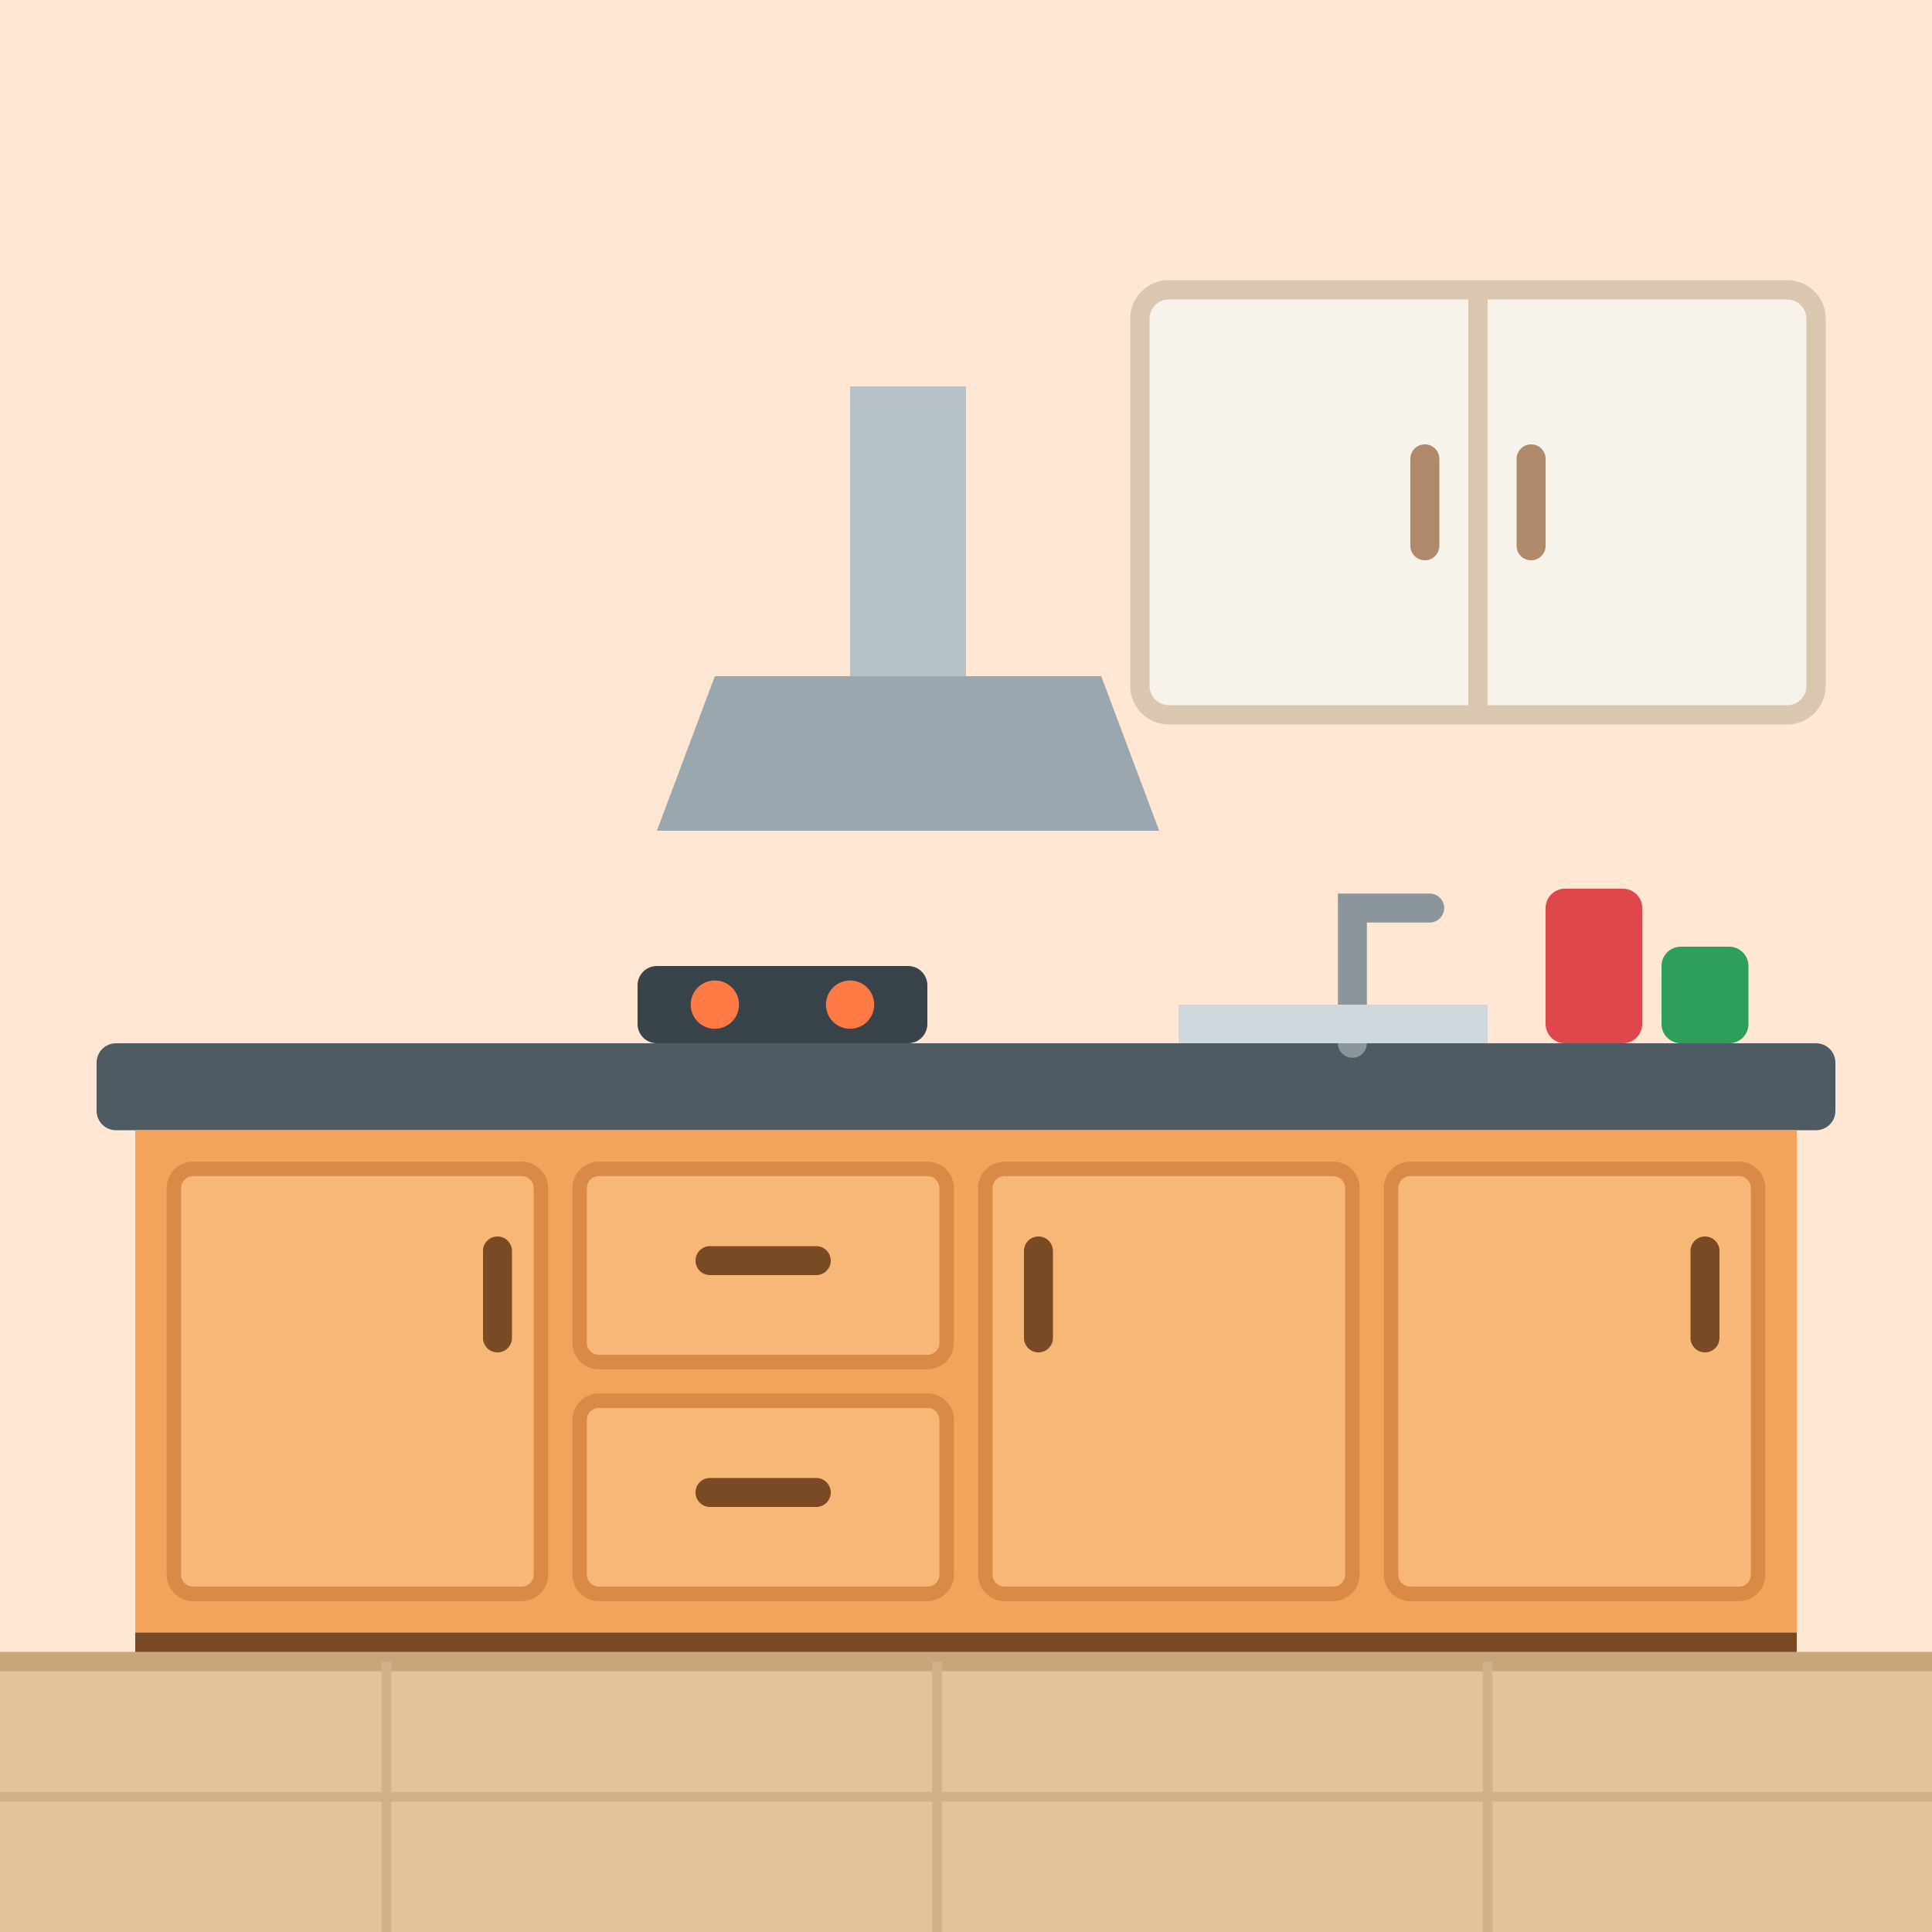
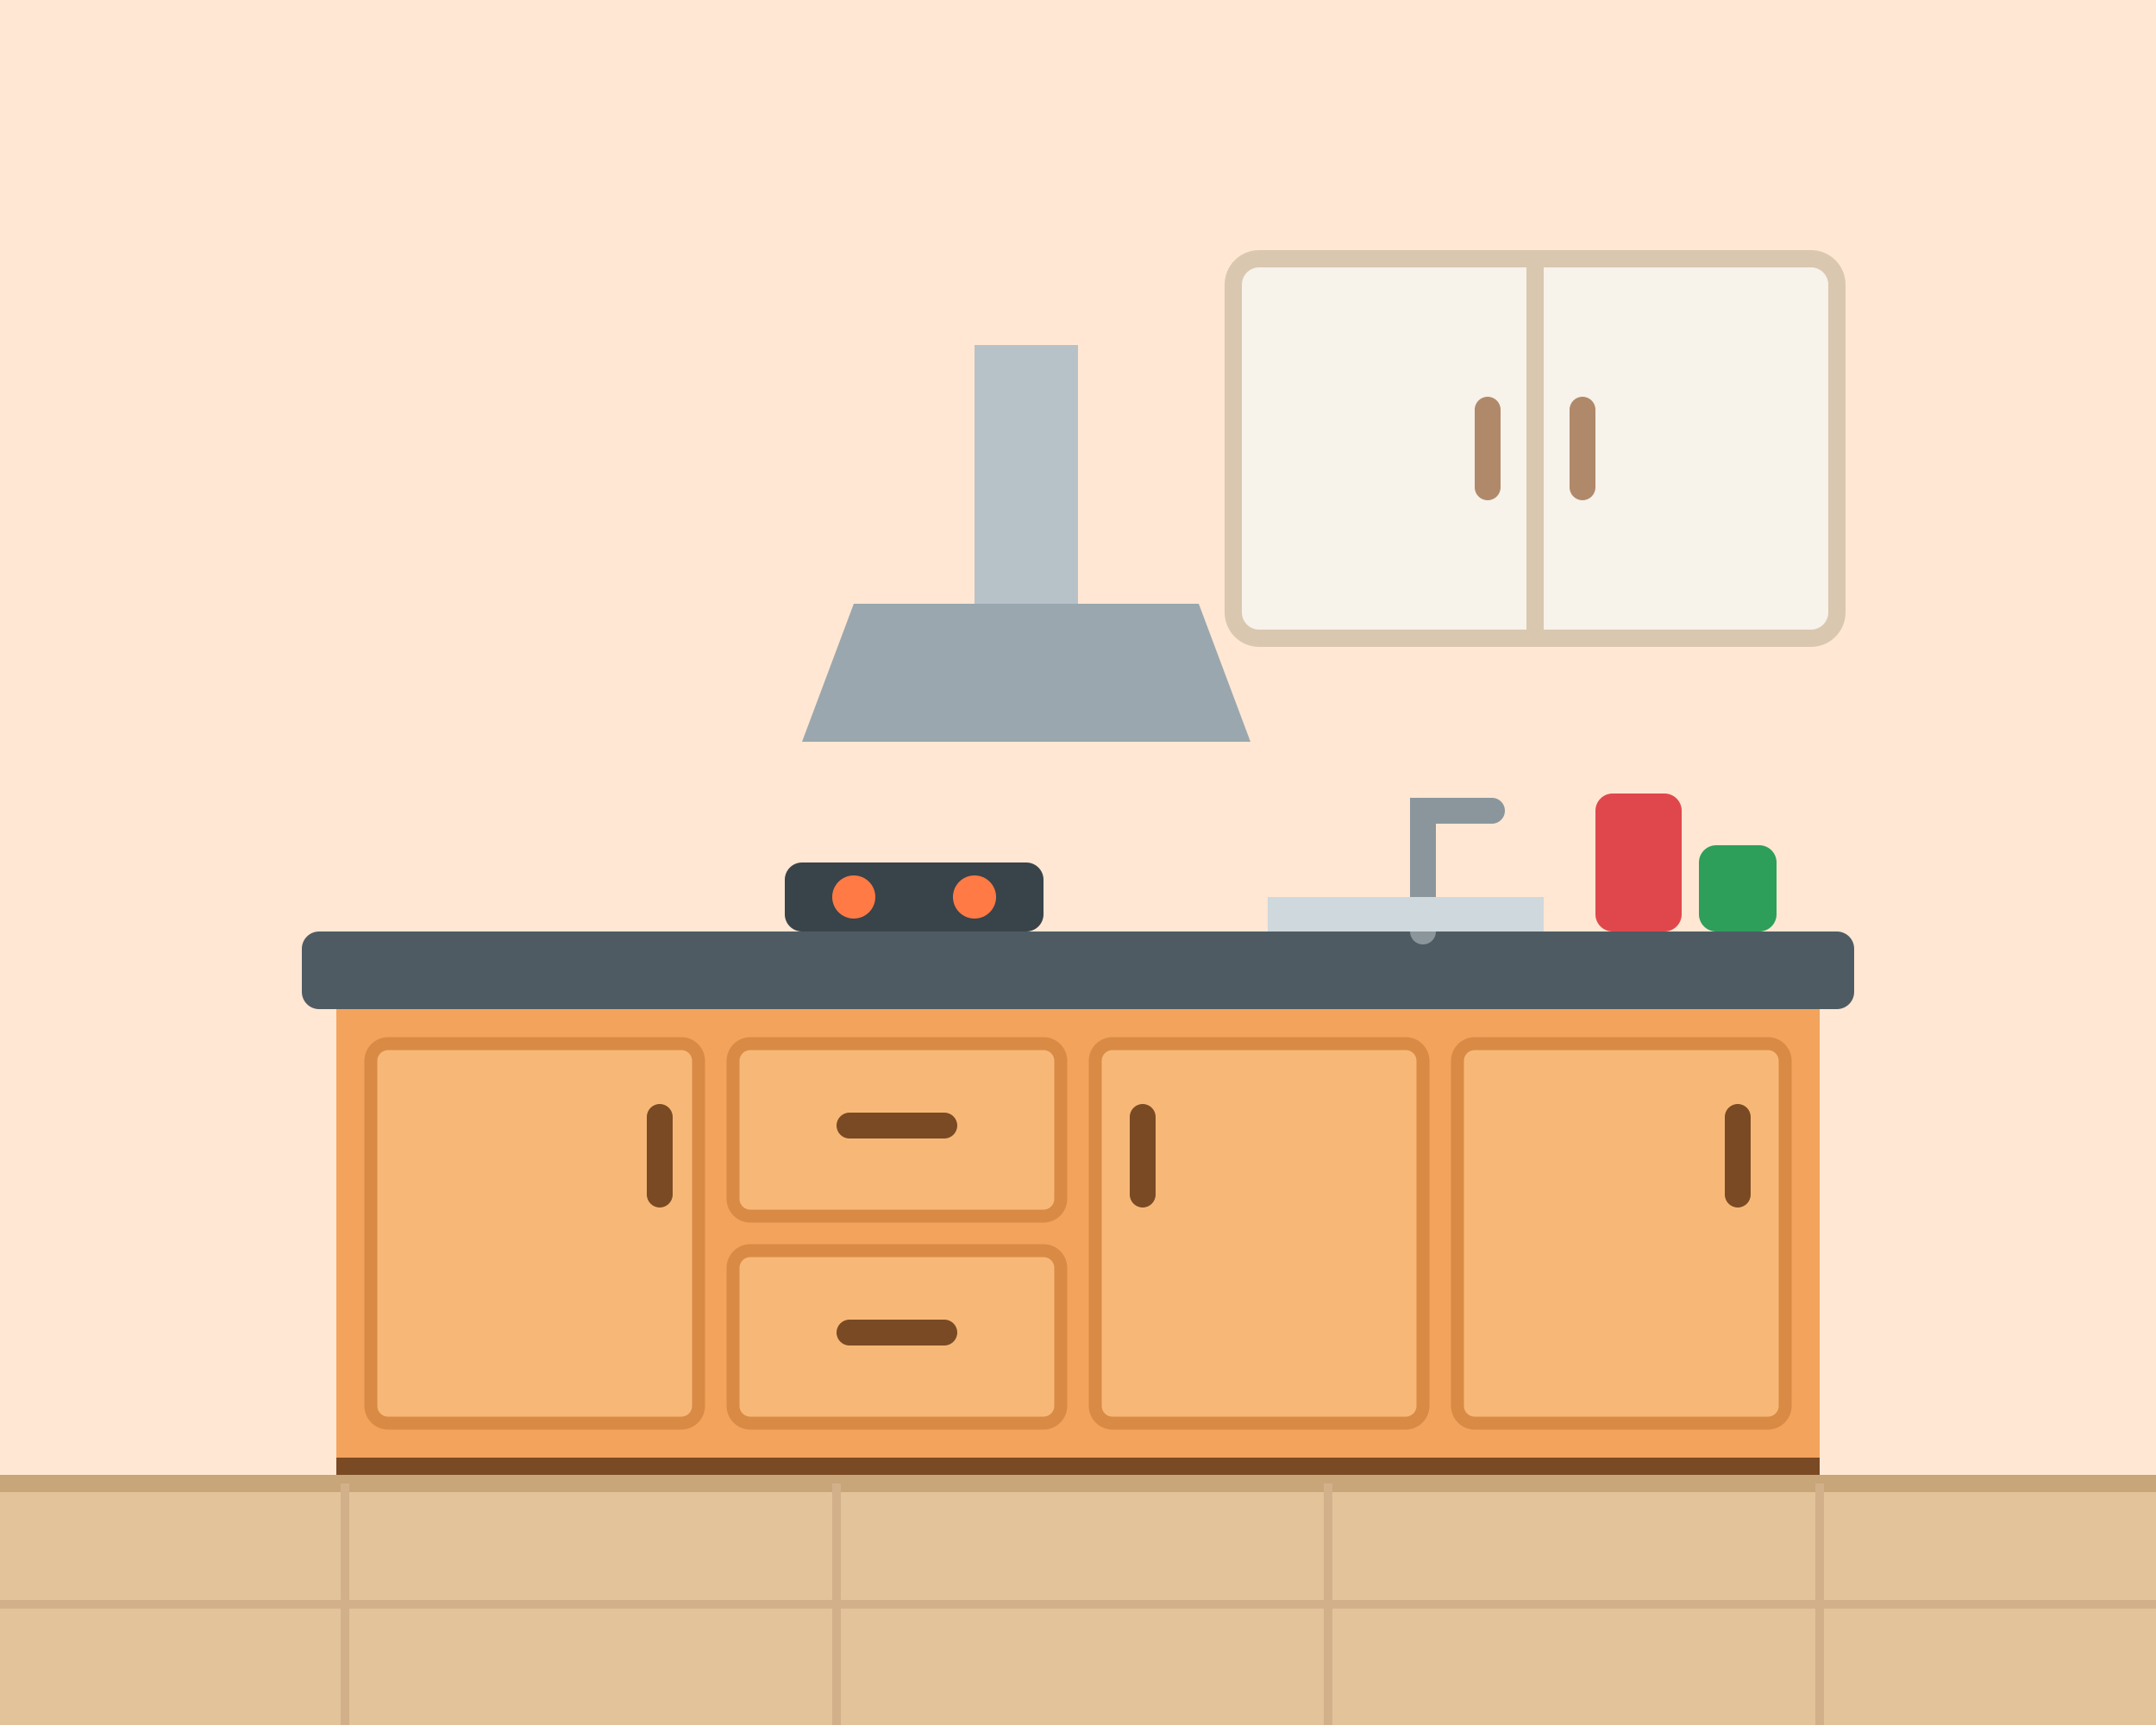
- <svg xmlns="http://www.w3.org/2000/svg" viewBox="0 0 200 200">
-   <rect width="200" height="200" fill="#ffe7d3" />
+ <svg xmlns="http://www.w3.org/2000/svg" viewBox="-25 0 250 200">
+   <rect x="-25" width="250" height="200" fill="#ffe7d3" />
  <rect x="118" y="30" width="70" height="44" rx="3" fill="#f7f2ea" stroke="#d9c7b0" stroke-width="2" />
  <path d="M153 30v44" stroke="#d9c7b0" stroke-width="2" />
  <rect x="146" y="46" width="3" height="12" rx="1.5" fill="#b0896a" />
  <rect x="157" y="46" width="3" height="12" rx="1.5" fill="#b0896a" />
  <path d="M74 70h40l6 16H68z" fill="#9aa7ae" />
  <rect x="88" y="40" width="12" height="30" fill="#b7c2c8" />
  <rect x="10" y="108" width="180" height="9" rx="2" fill="#4f5b63" />
  <rect x="14" y="117" width="172" height="52" fill="#f3a35c" />
  <g fill="#f7b877" stroke="#d98a44" stroke-width="1.5">
    <rect x="18" y="121" width="38" height="44" rx="2" />
    <rect x="60" y="121" width="38" height="20" rx="2" />
    <rect x="60" y="145" width="38" height="20" rx="2" />
    <rect x="102" y="121" width="38" height="44" rx="2" />
    <rect x="144" y="121" width="38" height="44" rx="2" />
  </g>
  <g fill="#7a4a24">
    <rect x="50" y="128" width="3" height="12" rx="1.5" />
    <rect x="72" y="129" width="14" height="3" rx="1.5" />
    <rect x="72" y="153" width="14" height="3" rx="1.5" />
    <rect x="106" y="128" width="3" height="12" rx="1.5" />
    <rect x="175" y="128" width="3" height="12" rx="1.5" />
  </g>
  <rect x="66" y="100" width="30" height="8" rx="2" fill="#39434a" />
  <circle cx="74" cy="104" r="2.5" fill="#ff7a45" />
  <circle cx="88" cy="104" r="2.5" fill="#ff7a45" />
  <path d="M140 108v-14h8" fill="none" stroke="#8a969c" stroke-width="3" stroke-linecap="round" />
  <path d="M122 104h32v4h-32z" fill="#cfd8dc" />
  <rect x="160" y="92" width="10" height="16" rx="2" fill="#e0474c" />
  <rect x="172" y="98" width="9" height="10" rx="2" fill="#2e9e5b" />
  <rect x="14" y="169" width="172" height="3" fill="#7a4a24" />
-   <rect y="172" width="200" height="28" fill="#e3c39a" />
-   <path d="M0 172h200" stroke="#c9a57a" stroke-width="2" />
-   <path d="M40 172v28M97 172v28M154 172v28M0 186h200" stroke="#d2b08a" stroke-width="1" />
+   <rect x="-25" y="172" width="250" height="28" fill="#e3c39a" />
+   <path d="M-25 172h250" stroke="#c9a57a" stroke-width="2" />
+   <path d="M15 172v28M72 172v28M129 172v28M186 172v28M-25 186h250" stroke="#d2b08a" stroke-width="1" />
</svg>
